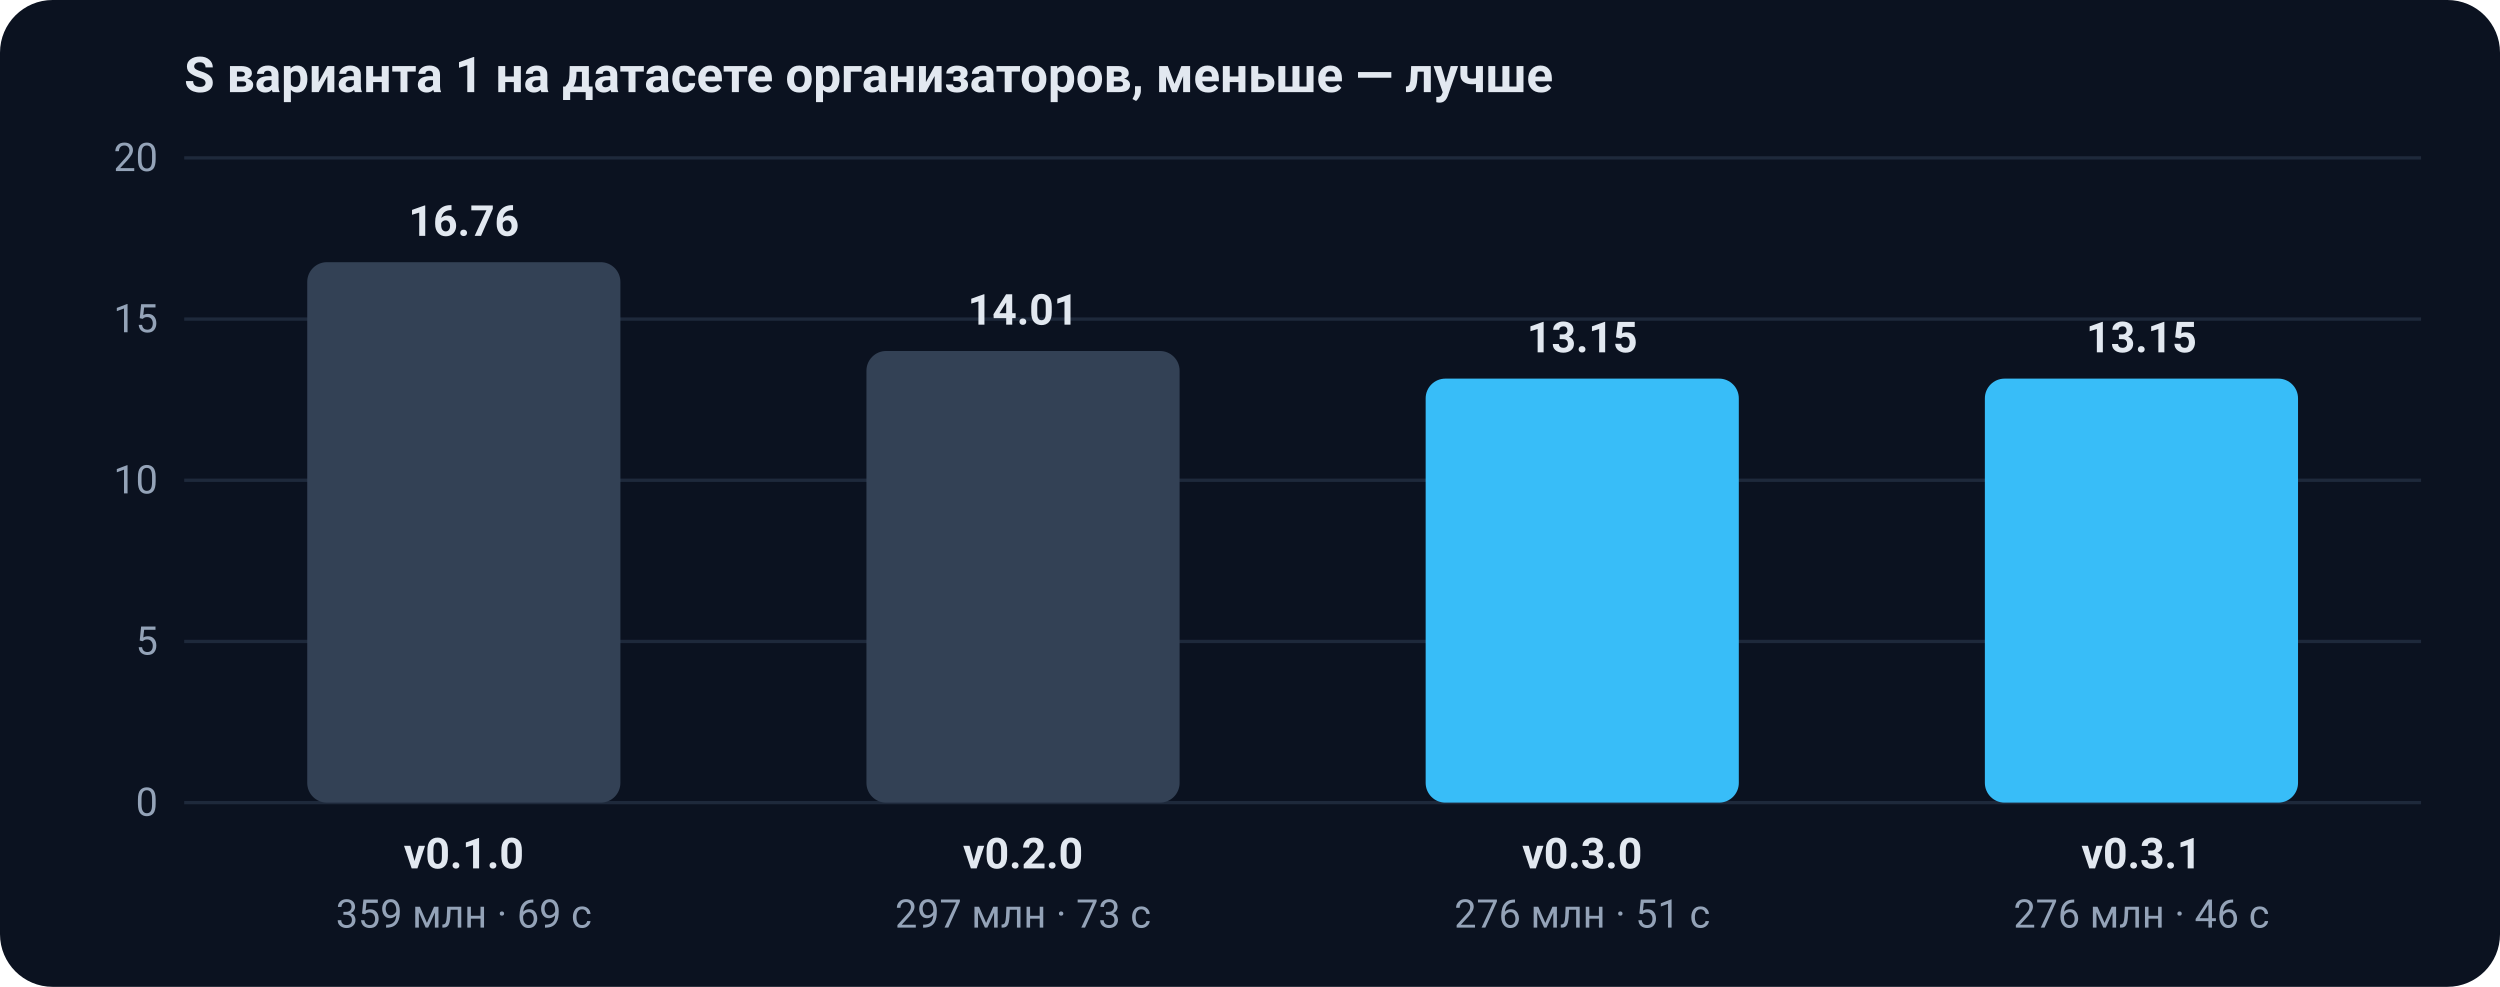
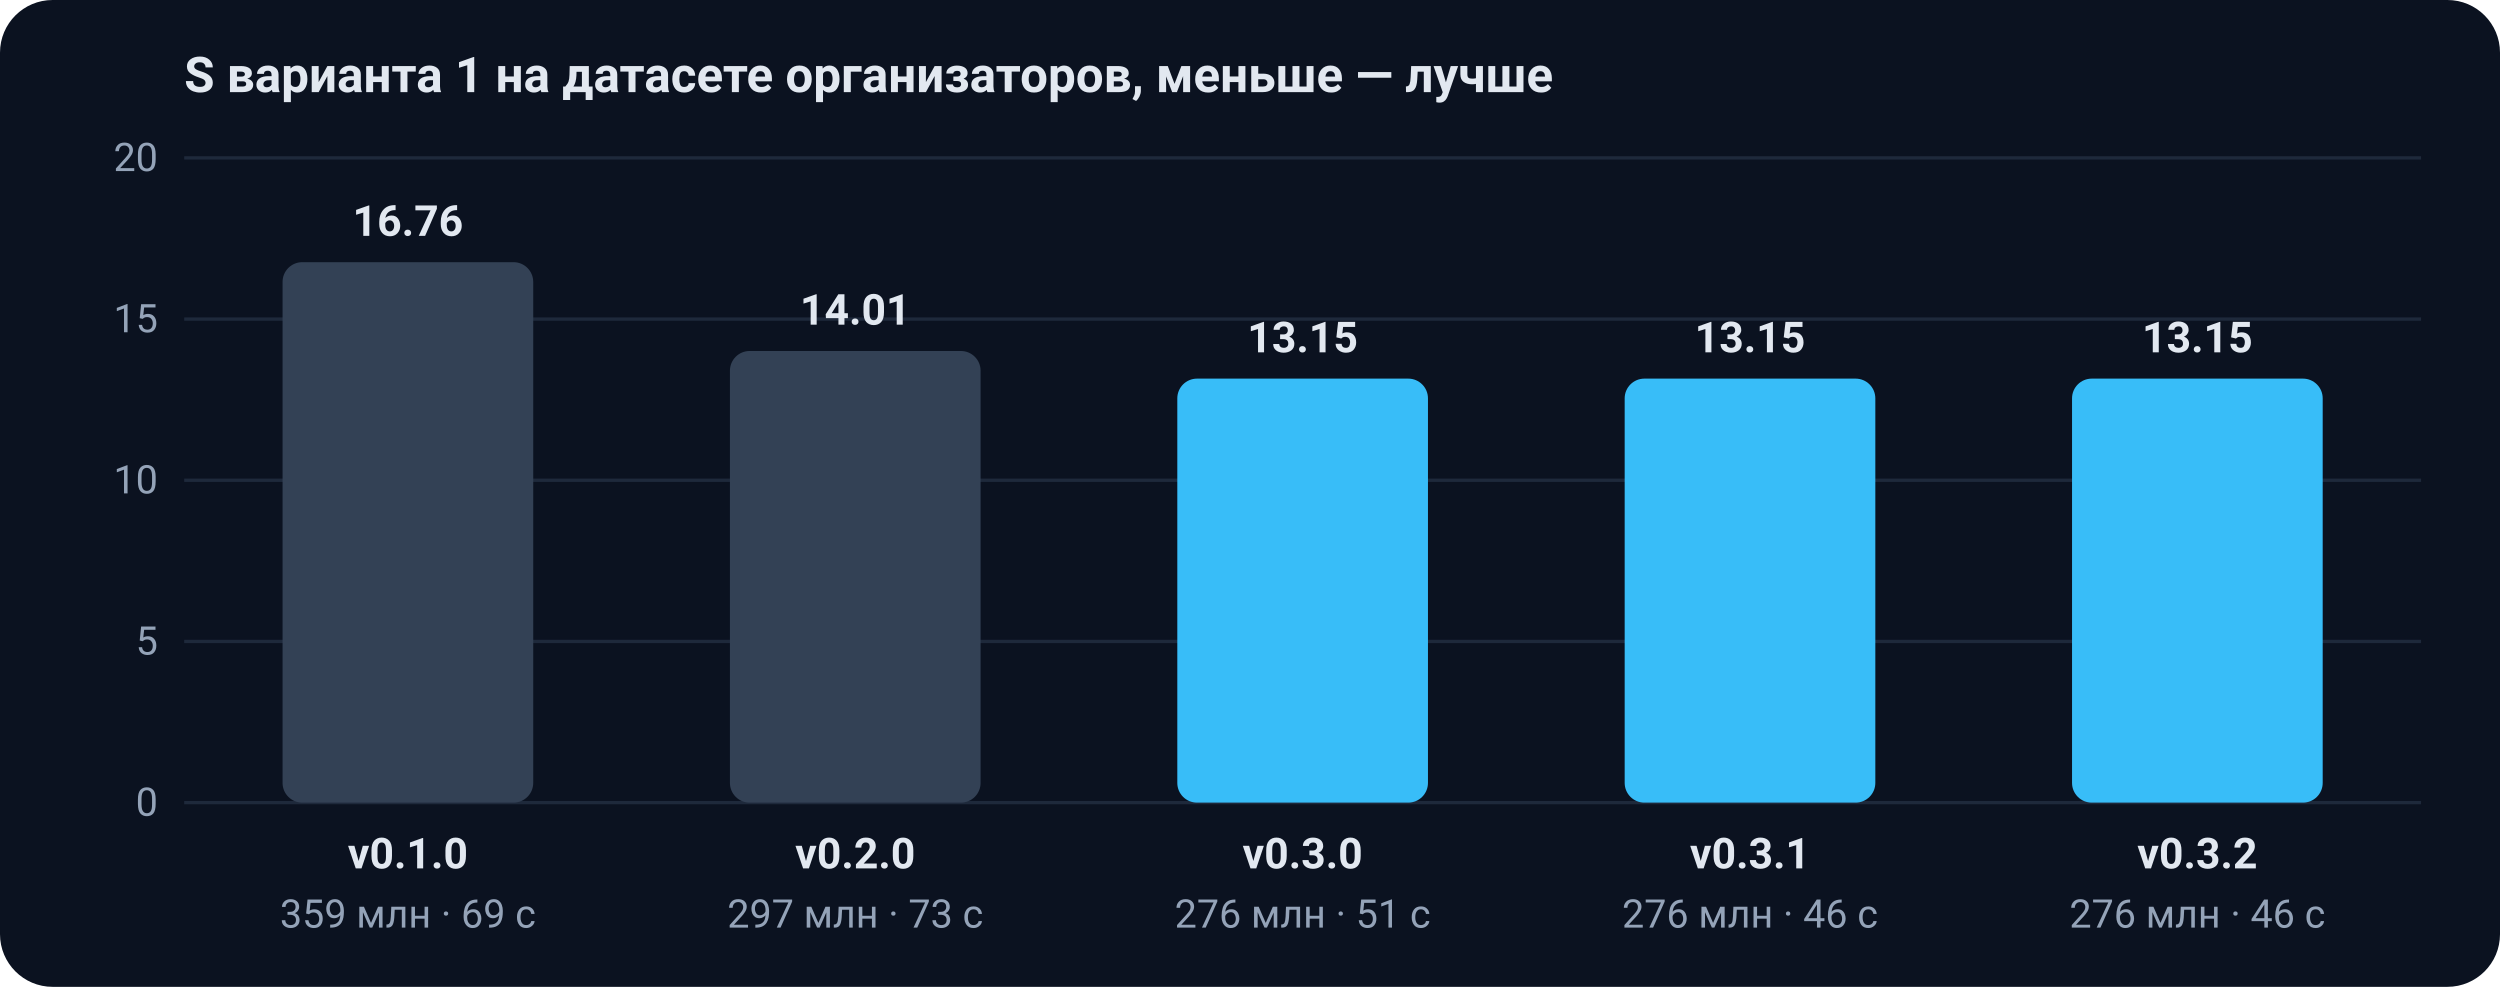
<svg xmlns="http://www.w3.org/2000/svg" viewBox="0 0 760 300" width="760" height="300" role="img" aria-label="S варианта 1 на датасете организаторов по версиям">
  <style>.a{font:12px -apple-system,Segoe UI,Roboto,Helvetica,Arial,sans-serif;fill:#94a3b8}.l{font:600 13px -apple-system,Segoe UI,Roboto,Helvetica,Arial,sans-serif;fill:#e2e8f0}.v{font:600 13px -apple-system,Segoe UI,Roboto,Helvetica,Arial,sans-serif;fill:#e2e8f0}.h{font:600 15px -apple-system,Segoe UI,Roboto,Helvetica,Arial,sans-serif;fill:#e2e8f0}</style>
  <rect width="760" height="300" rx="16" fill="#0b1220" />
  <text x="56" y="28" class="h">S варианта 1 на датасете организаторов, меньше — лучше</text>
  <line x1="56" y1="48.0" x2="736" y2="48.0" stroke="#1e293b" />
  <text x="48" y="52.0" class="a" text-anchor="end">20</text>
  <line x1="56" y1="97.0" x2="736" y2="97.0" stroke="#1e293b" />
  <text x="48" y="101.0" class="a" text-anchor="end">15</text>
  <line x1="56" y1="146.0" x2="736" y2="146.0" stroke="#1e293b" />
  <text x="48" y="150.0" class="a" text-anchor="end">10</text>
  <line x1="56" y1="195.0" x2="736" y2="195.0" stroke="#1e293b" />
  <text x="48" y="199.0" class="a" text-anchor="end">5</text>
  <line x1="56" y1="244.0" x2="736" y2="244.0" stroke="#1e293b" />
  <text x="48" y="248.0" class="a" text-anchor="end">0</text>
-   <rect x="93.4" y="79.7" width="95.2" height="164.3" rx="6" fill="#334155" />
-   <text x="141.0" y="71.7" class="v" text-anchor="middle">16.76</text>
-   <text x="141.0" y="264.0" class="l" text-anchor="middle">v0.1.0</text>
-   <text x="141.0" y="282.0" class="a" text-anchor="middle">359 млн · 69 с</text>
-   <rect x="263.4" y="106.7" width="95.2" height="137.3" rx="6" fill="#334155" />
-   <text x="311.0" y="98.7" class="v" text-anchor="middle">14.01</text>
-   <text x="311.0" y="264.0" class="l" text-anchor="middle">v0.2.0</text>
-   <text x="311.0" y="282.0" class="a" text-anchor="middle">297 млн · 73 с</text>
-   <rect x="433.4" y="115.1" width="95.2" height="128.9" rx="6" fill="#38bdf8" />
-   <text x="481.0" y="107.1" class="v" text-anchor="middle">13.15</text>
-   <text x="481.0" y="264.0" class="l" text-anchor="middle">v0.3.0</text>
-   <text x="481.0" y="282.0" class="a" text-anchor="middle">276 млн · 51 с</text>
-   <rect x="603.4" y="115.1" width="95.2" height="128.9" rx="6" fill="#38bdf8" />
-   <text x="651.0" y="107.1" class="v" text-anchor="middle">13.15</text>
-   <text x="651.0" y="264.0" class="l" text-anchor="middle">v0.3.1</text>
-   <text x="651.0" y="282.0" class="a" text-anchor="middle">276 млн · 46 с</text>
+   <rect x="85.9" y="79.7" width="76.2" height="164.3" rx="6" fill="#334155" />
+   <text x="124.0" y="71.7" class="v" text-anchor="middle">16.76</text>
+   <text x="124.0" y="264.0" class="l" text-anchor="middle">v0.1.0</text>
+   <text x="124.0" y="282.0" class="a" text-anchor="middle">359 млн · 69 с</text>
+   <rect x="221.9" y="106.7" width="76.2" height="137.3" rx="6" fill="#334155" />
+   <text x="260.0" y="98.7" class="v" text-anchor="middle">14.01</text>
+   <text x="260.0" y="264.0" class="l" text-anchor="middle">v0.2.0</text>
+   <text x="260.0" y="282.0" class="a" text-anchor="middle">297 млн · 73 с</text>
+   <rect x="357.9" y="115.1" width="76.2" height="128.9" rx="6" fill="#38bdf8" />
+   <text x="396.0" y="107.1" class="v" text-anchor="middle">13.15</text>
+   <text x="396.0" y="264.0" class="l" text-anchor="middle">v0.3.0</text>
+   <text x="396.0" y="282.0" class="a" text-anchor="middle">276 млн · 51 с</text>
+   <rect x="493.9" y="115.1" width="76.2" height="128.9" rx="6" fill="#38bdf8" />
+   <text x="532.0" y="107.1" class="v" text-anchor="middle">13.15</text>
+   <text x="532.0" y="264.0" class="l" text-anchor="middle">v0.3.1</text>
+   <text x="532.0" y="282.0" class="a" text-anchor="middle">276 млн · 46 с</text>
+   <rect x="629.9" y="115.1" width="76.2" height="128.9" rx="6" fill="#38bdf8" />
+   <text x="668.0" y="107.1" class="v" text-anchor="middle">13.15</text>
+   <text x="668.0" y="264.0" class="l" text-anchor="middle">v0.3.2</text>
+   <text x="668.0" y="282.0" class="a" text-anchor="middle">276 млн · 46 с</text>
</svg>
